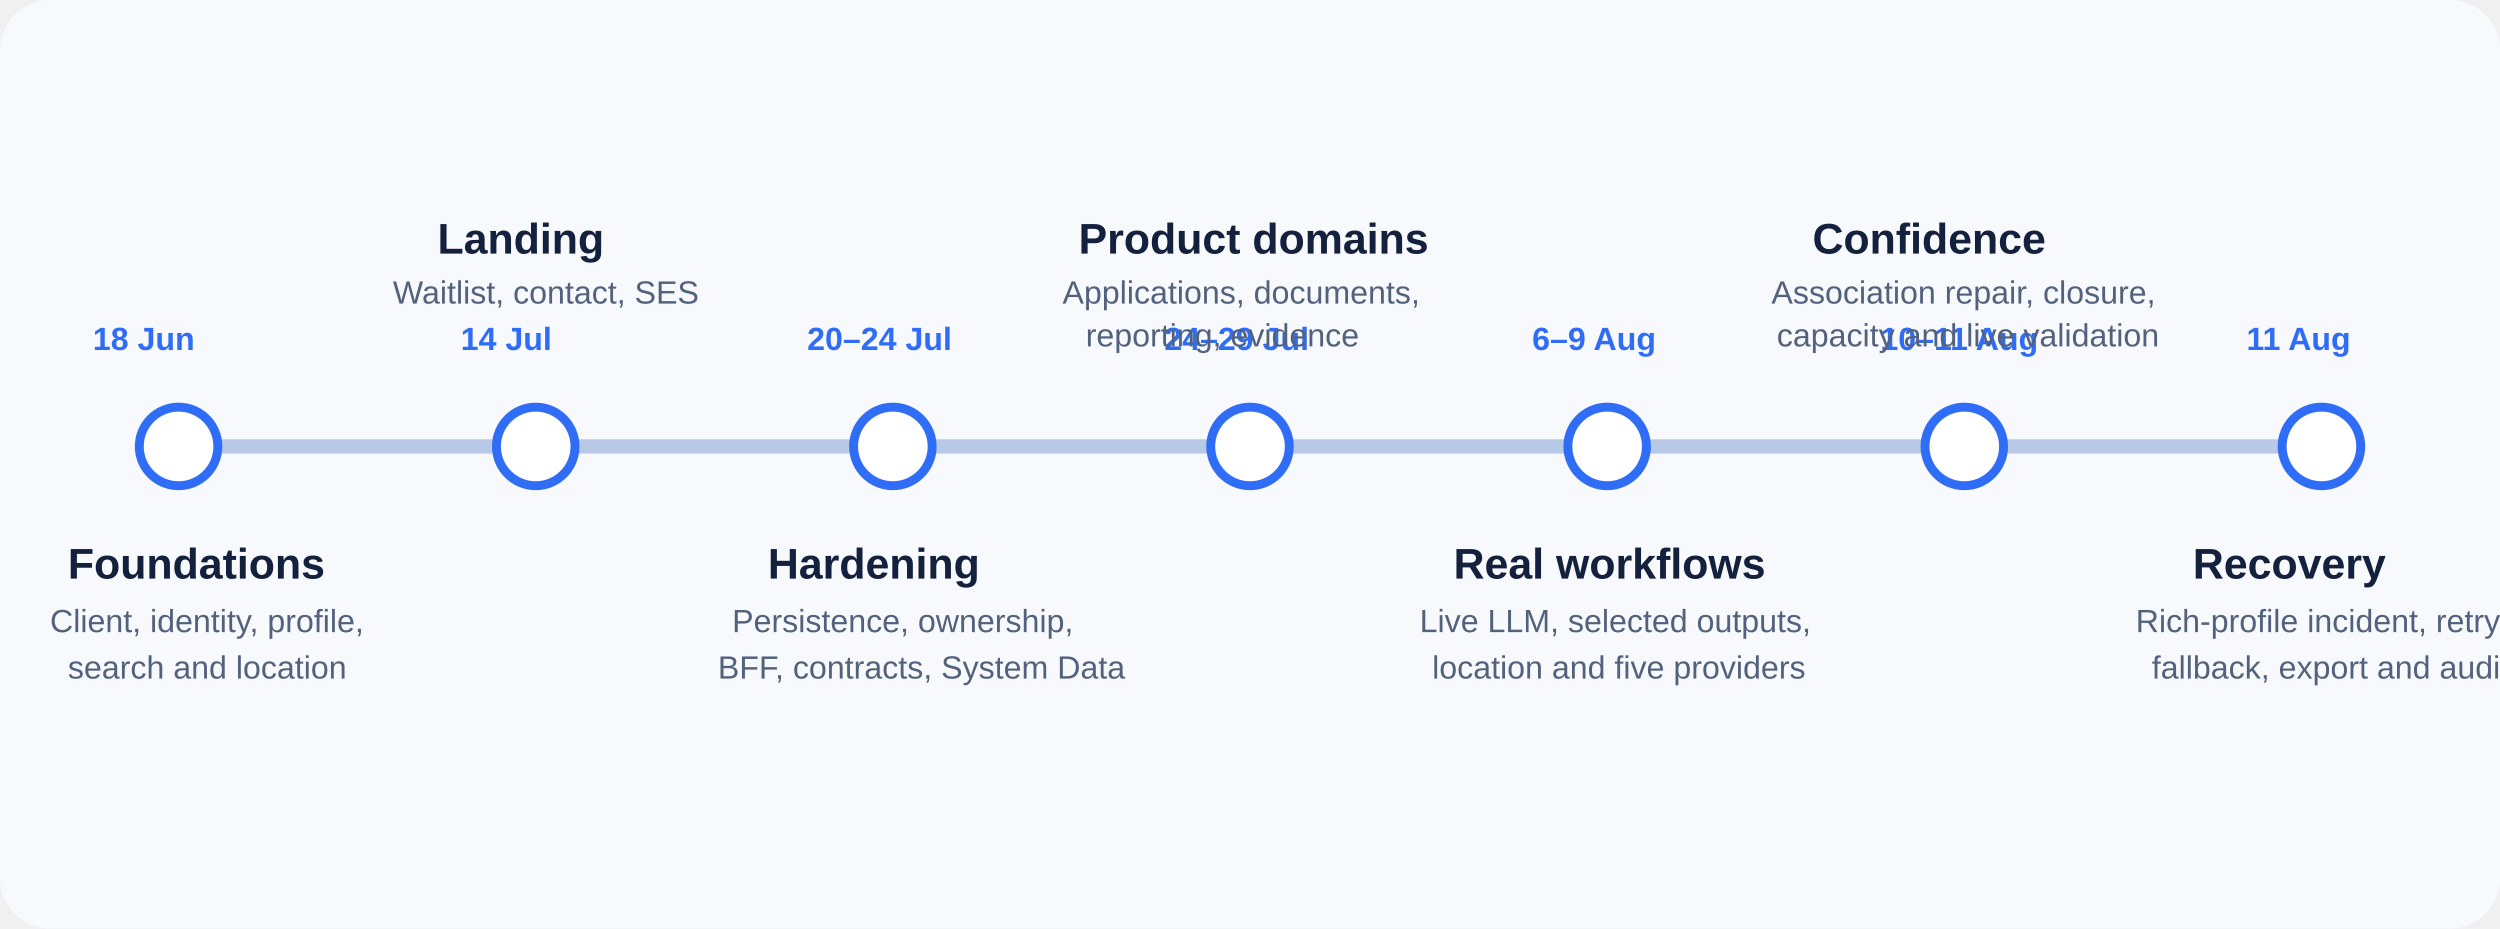
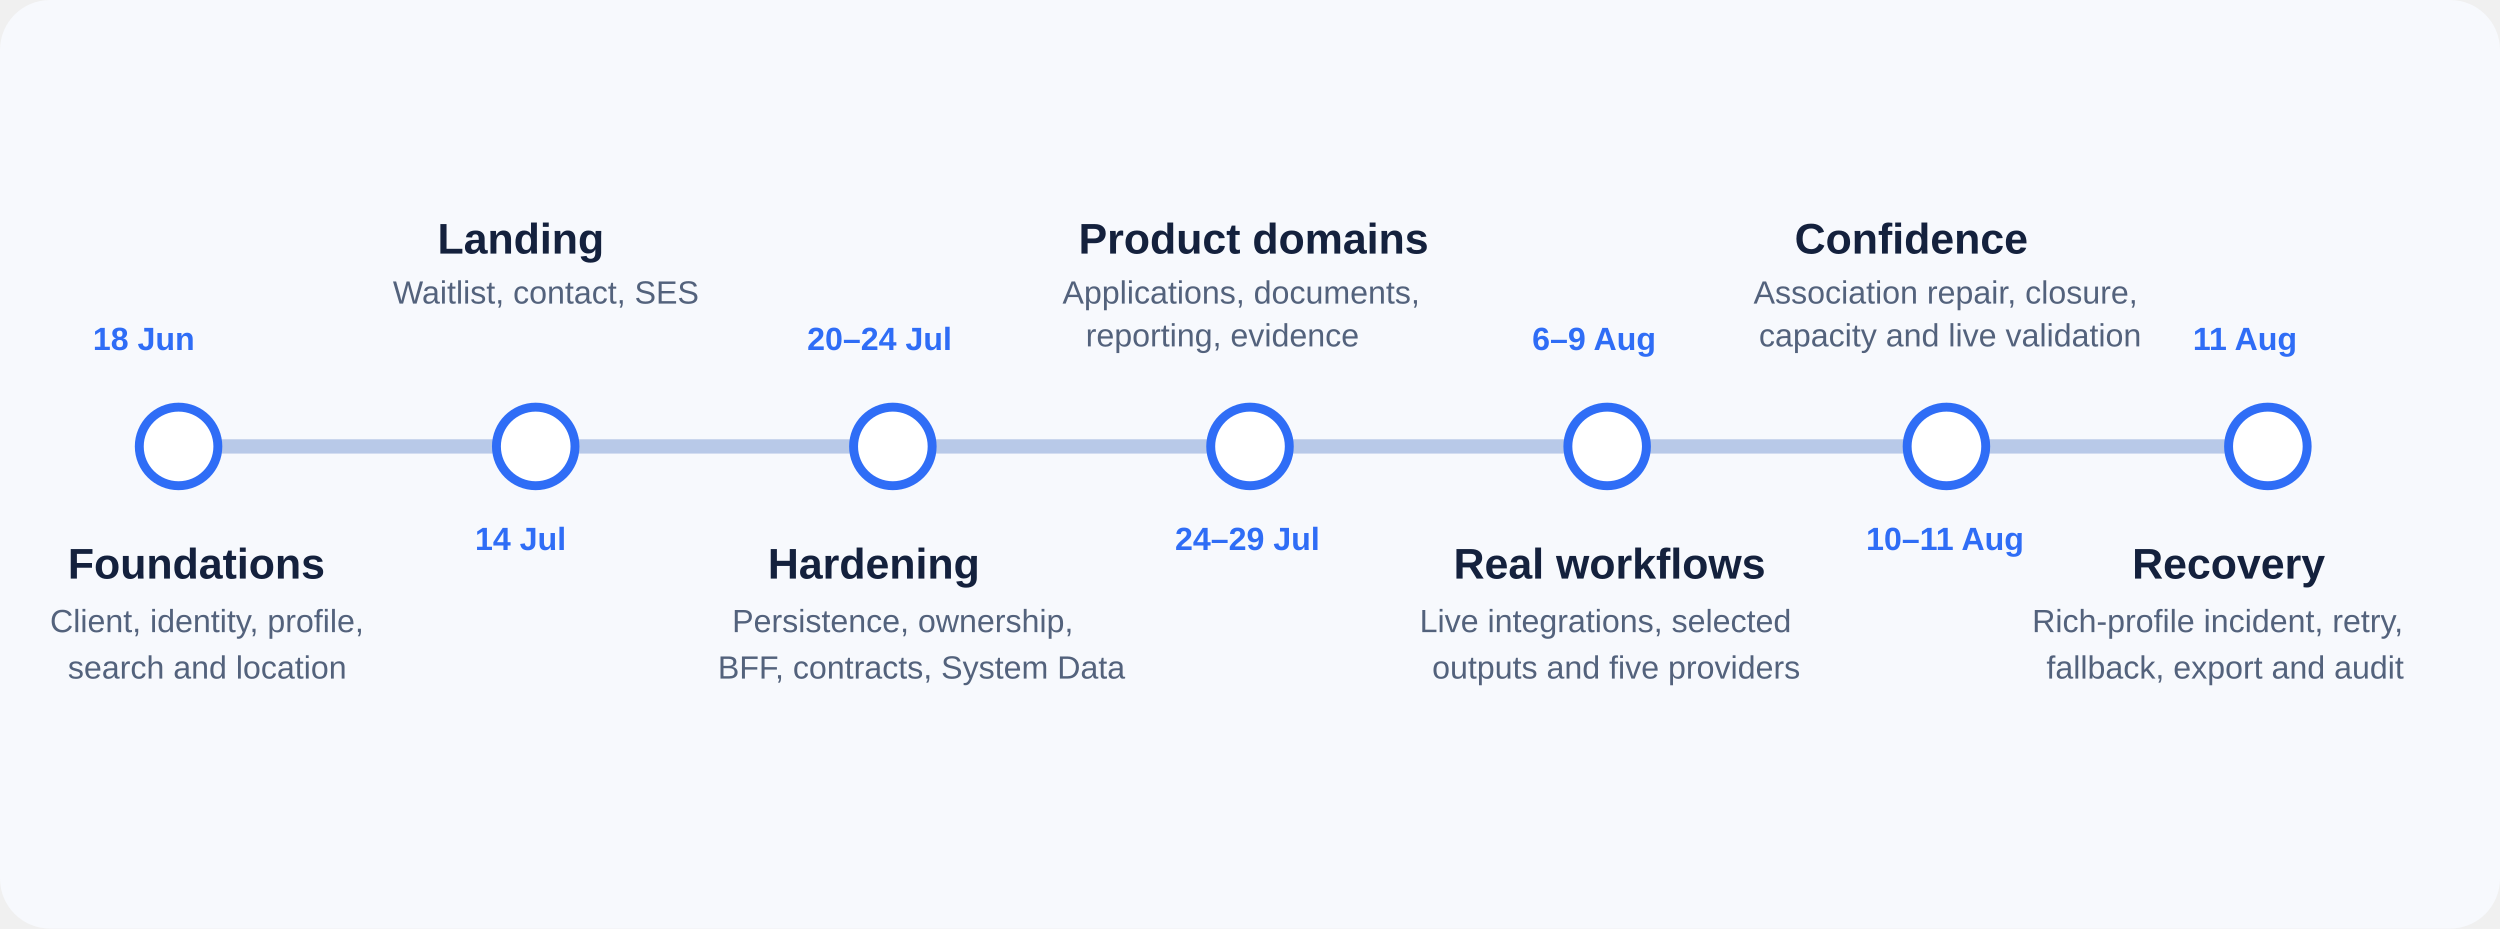
<svg xmlns="http://www.w3.org/2000/svg" width="1400" height="520" viewBox="0 0 1400 520">
  <defs>
    <style>.t{font:700 24px Arial;fill:#14213d}.s{font:18px Arial;fill:#53627c}.d{font:800 18px Arial;fill:#2f6df6}.line{stroke:#b8c9e8;stroke-width:8}.n{fill:#fff;stroke:#2f6df6;stroke-width:5}.a{fill:#f3f7ff}.b{fill:#f6f2ff}.c{fill:#eefaf7}</style>
  </defs>
  <rect width="1400" height="520" rx="28" fill="#f7f9fd" />
-   <line class="line" x1="100" y1="250" x2="1300" y2="250" />
+   <line class="line" x1="100" y1="250" x2="1270" y2="250" />
  <g transform="translate(100 250)">
    <circle class="n" r="22" />
    <text class="d" x="-48" y="-54">18 Jun</text>
    <text class="t" x="-62" y="74">Foundations</text>
    <text class="s" x="-72" y="104">Client, identity, profile,</text>
    <text class="s" x="-62" y="130">search and location</text>
  </g>
  <g transform="translate(300 250)">
    <circle class="n" r="22" />
-     <text class="d" x="-42" y="-54">14 Jul</text>
+     <text class="d" x="-34" y="58">14 Jul</text>
    <text class="t" x="-55" y="-108">Landing</text>
    <text class="s" x="-80" y="-80">Waitlist, contact, SES</text>
  </g>
  <g transform="translate(500 250)">
    <circle class="n" r="22" />
    <text class="d" x="-48" y="-54">20–24 Jul</text>
    <text class="t" x="-70" y="74">Hardening</text>
    <text class="s" x="-90" y="104">Persistence, ownership,</text>
    <text class="s" x="-98" y="130">BFF, contracts, System Data</text>
  </g>
  <g transform="translate(700 250)">
    <circle class="n" r="22" />
-     <text class="d" x="-48" y="-54">24–29 Jul</text>
+     <text class="d" x="-42" y="58">24–29 Jul</text>
    <text class="t" x="-96" y="-108">Product domains</text>
    <text class="s" x="-105" y="-80">Applications, documents,</text>
    <text class="s" x="-92" y="-56">reporting, evidence</text>
  </g>
  <g transform="translate(900 250)">
    <circle class="n" r="22" />
    <text class="d" x="-42" y="-54">6–9 Aug</text>
    <text class="t" x="-86" y="74">Real workflows</text>
-     <text class="s" x="-105" y="104">Live LLM, selected outputs,</text>
-     <text class="s" x="-98" y="130">location and five providers</text>
+     <text class="s" x="-105" y="104">Live integrations, selected</text>
+     <text class="s" x="-98" y="130">outputs and five providers</text>
  </g>
-   <g transform="translate(1100 250)">
+   <g transform="translate(1090 250)">
    <circle class="n" r="22" />
-     <text class="d" x="-47" y="-54">10–11 Aug</text>
+     <text class="d" x="-45" y="58">10–11 Aug</text>
    <text class="t" x="-85" y="-108">Confidence</text>
    <text class="s" x="-108" y="-80">Association repair, closure,</text>
    <text class="s" x="-105" y="-56">capacity and live validation</text>
  </g>
-   <g transform="translate(1300 250)">
+   <g transform="translate(1270 250)">
    <circle class="n" r="22" />
    <text class="d" x="-42" y="-54">11 Aug</text>
-     <text class="t" x="-72" y="74">Recovery</text>
-     <text class="s" x="-104" y="104">Rich-profile incident, retry,</text>
-     <text class="s" x="-95" y="130">fallback, export and audit</text>
+     <text class="t" x="-76" y="74">Recovery</text>
+     <text class="s" x="-132" y="104">Rich-profile incident, retry,</text>
+     <text class="s" x="-124" y="130">fallback, export and audit</text>
  </g>
</svg>
